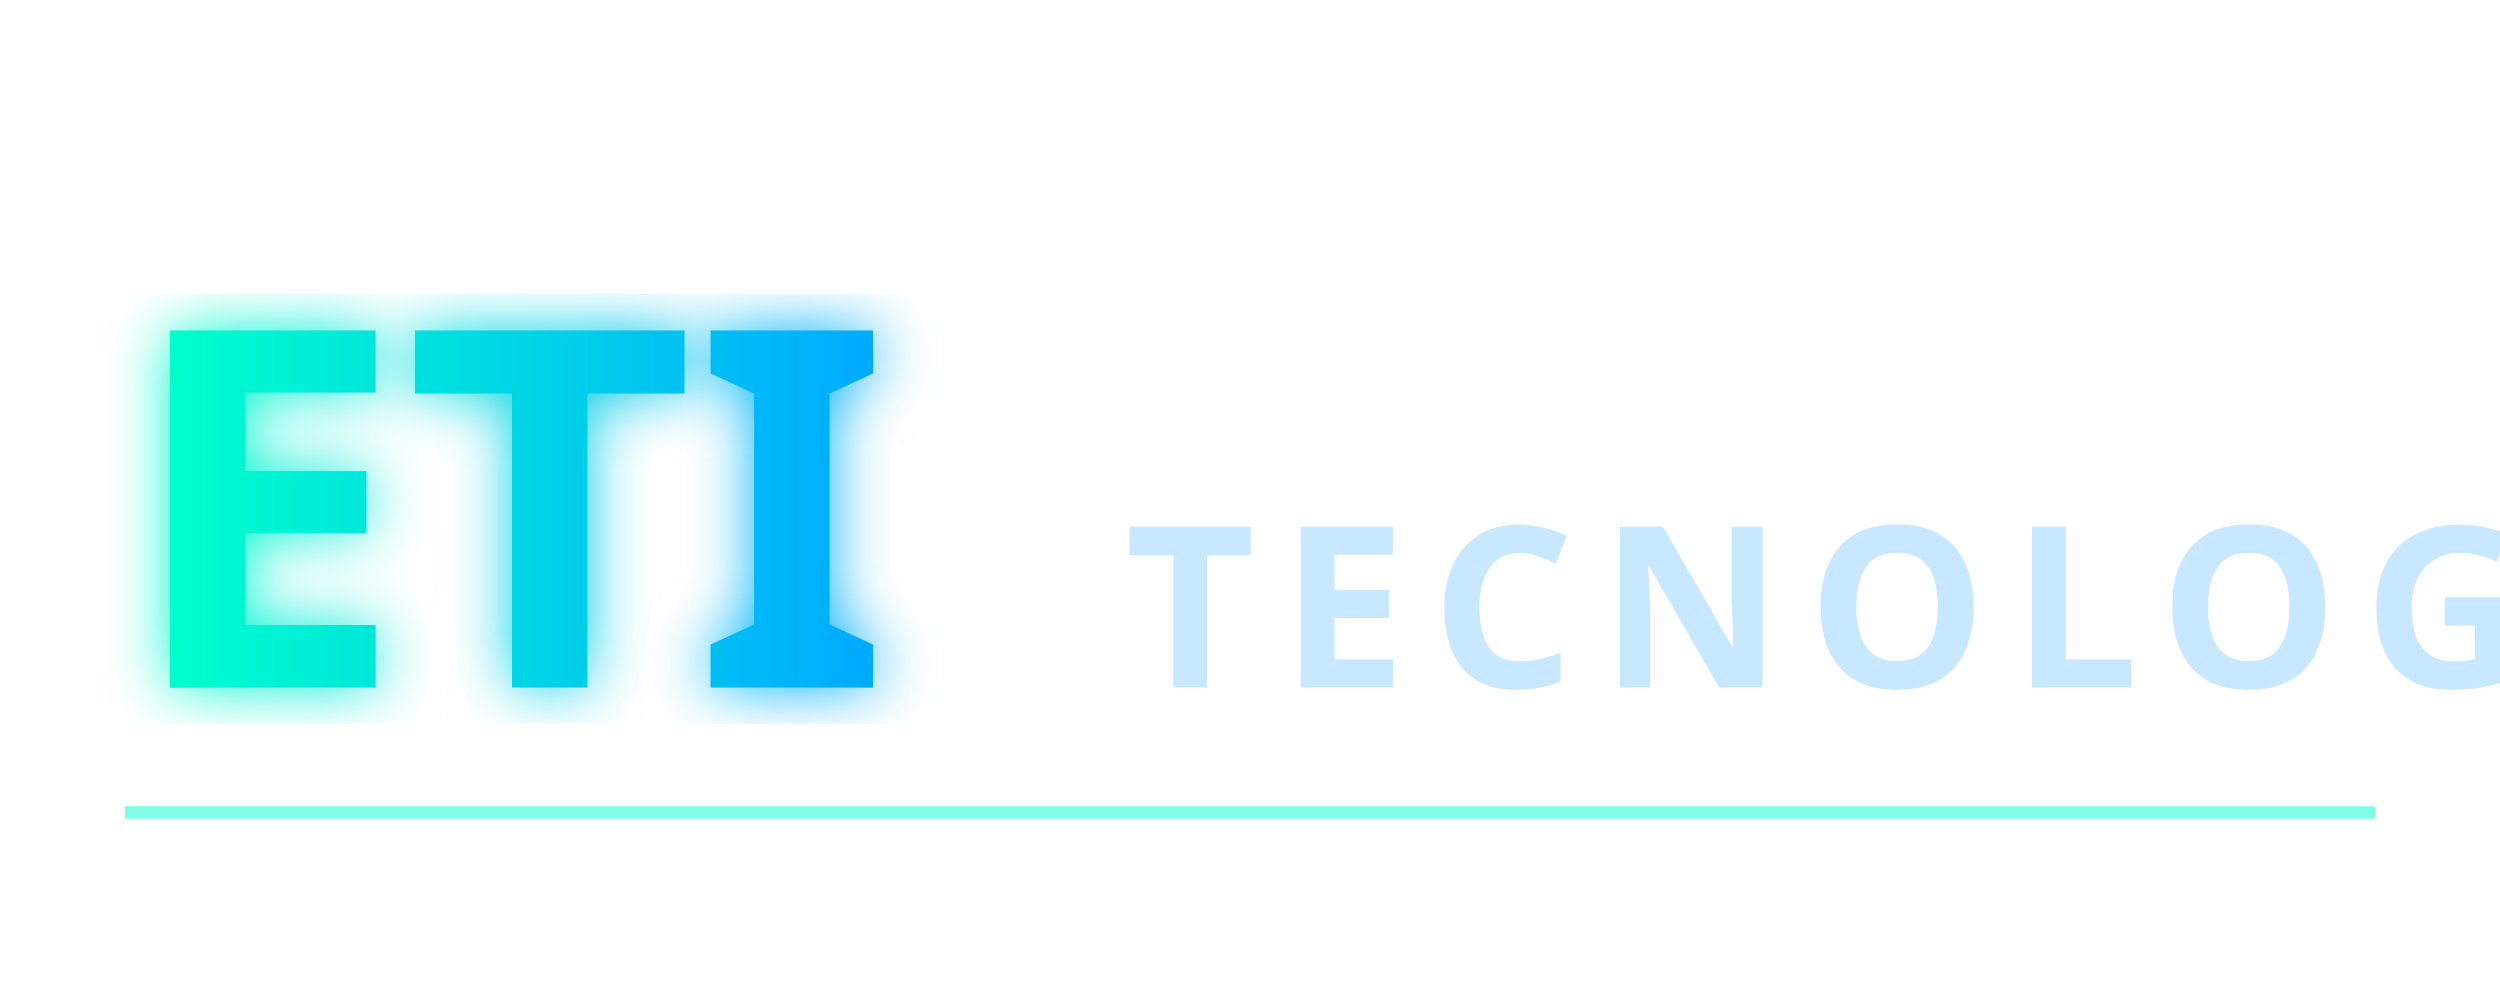
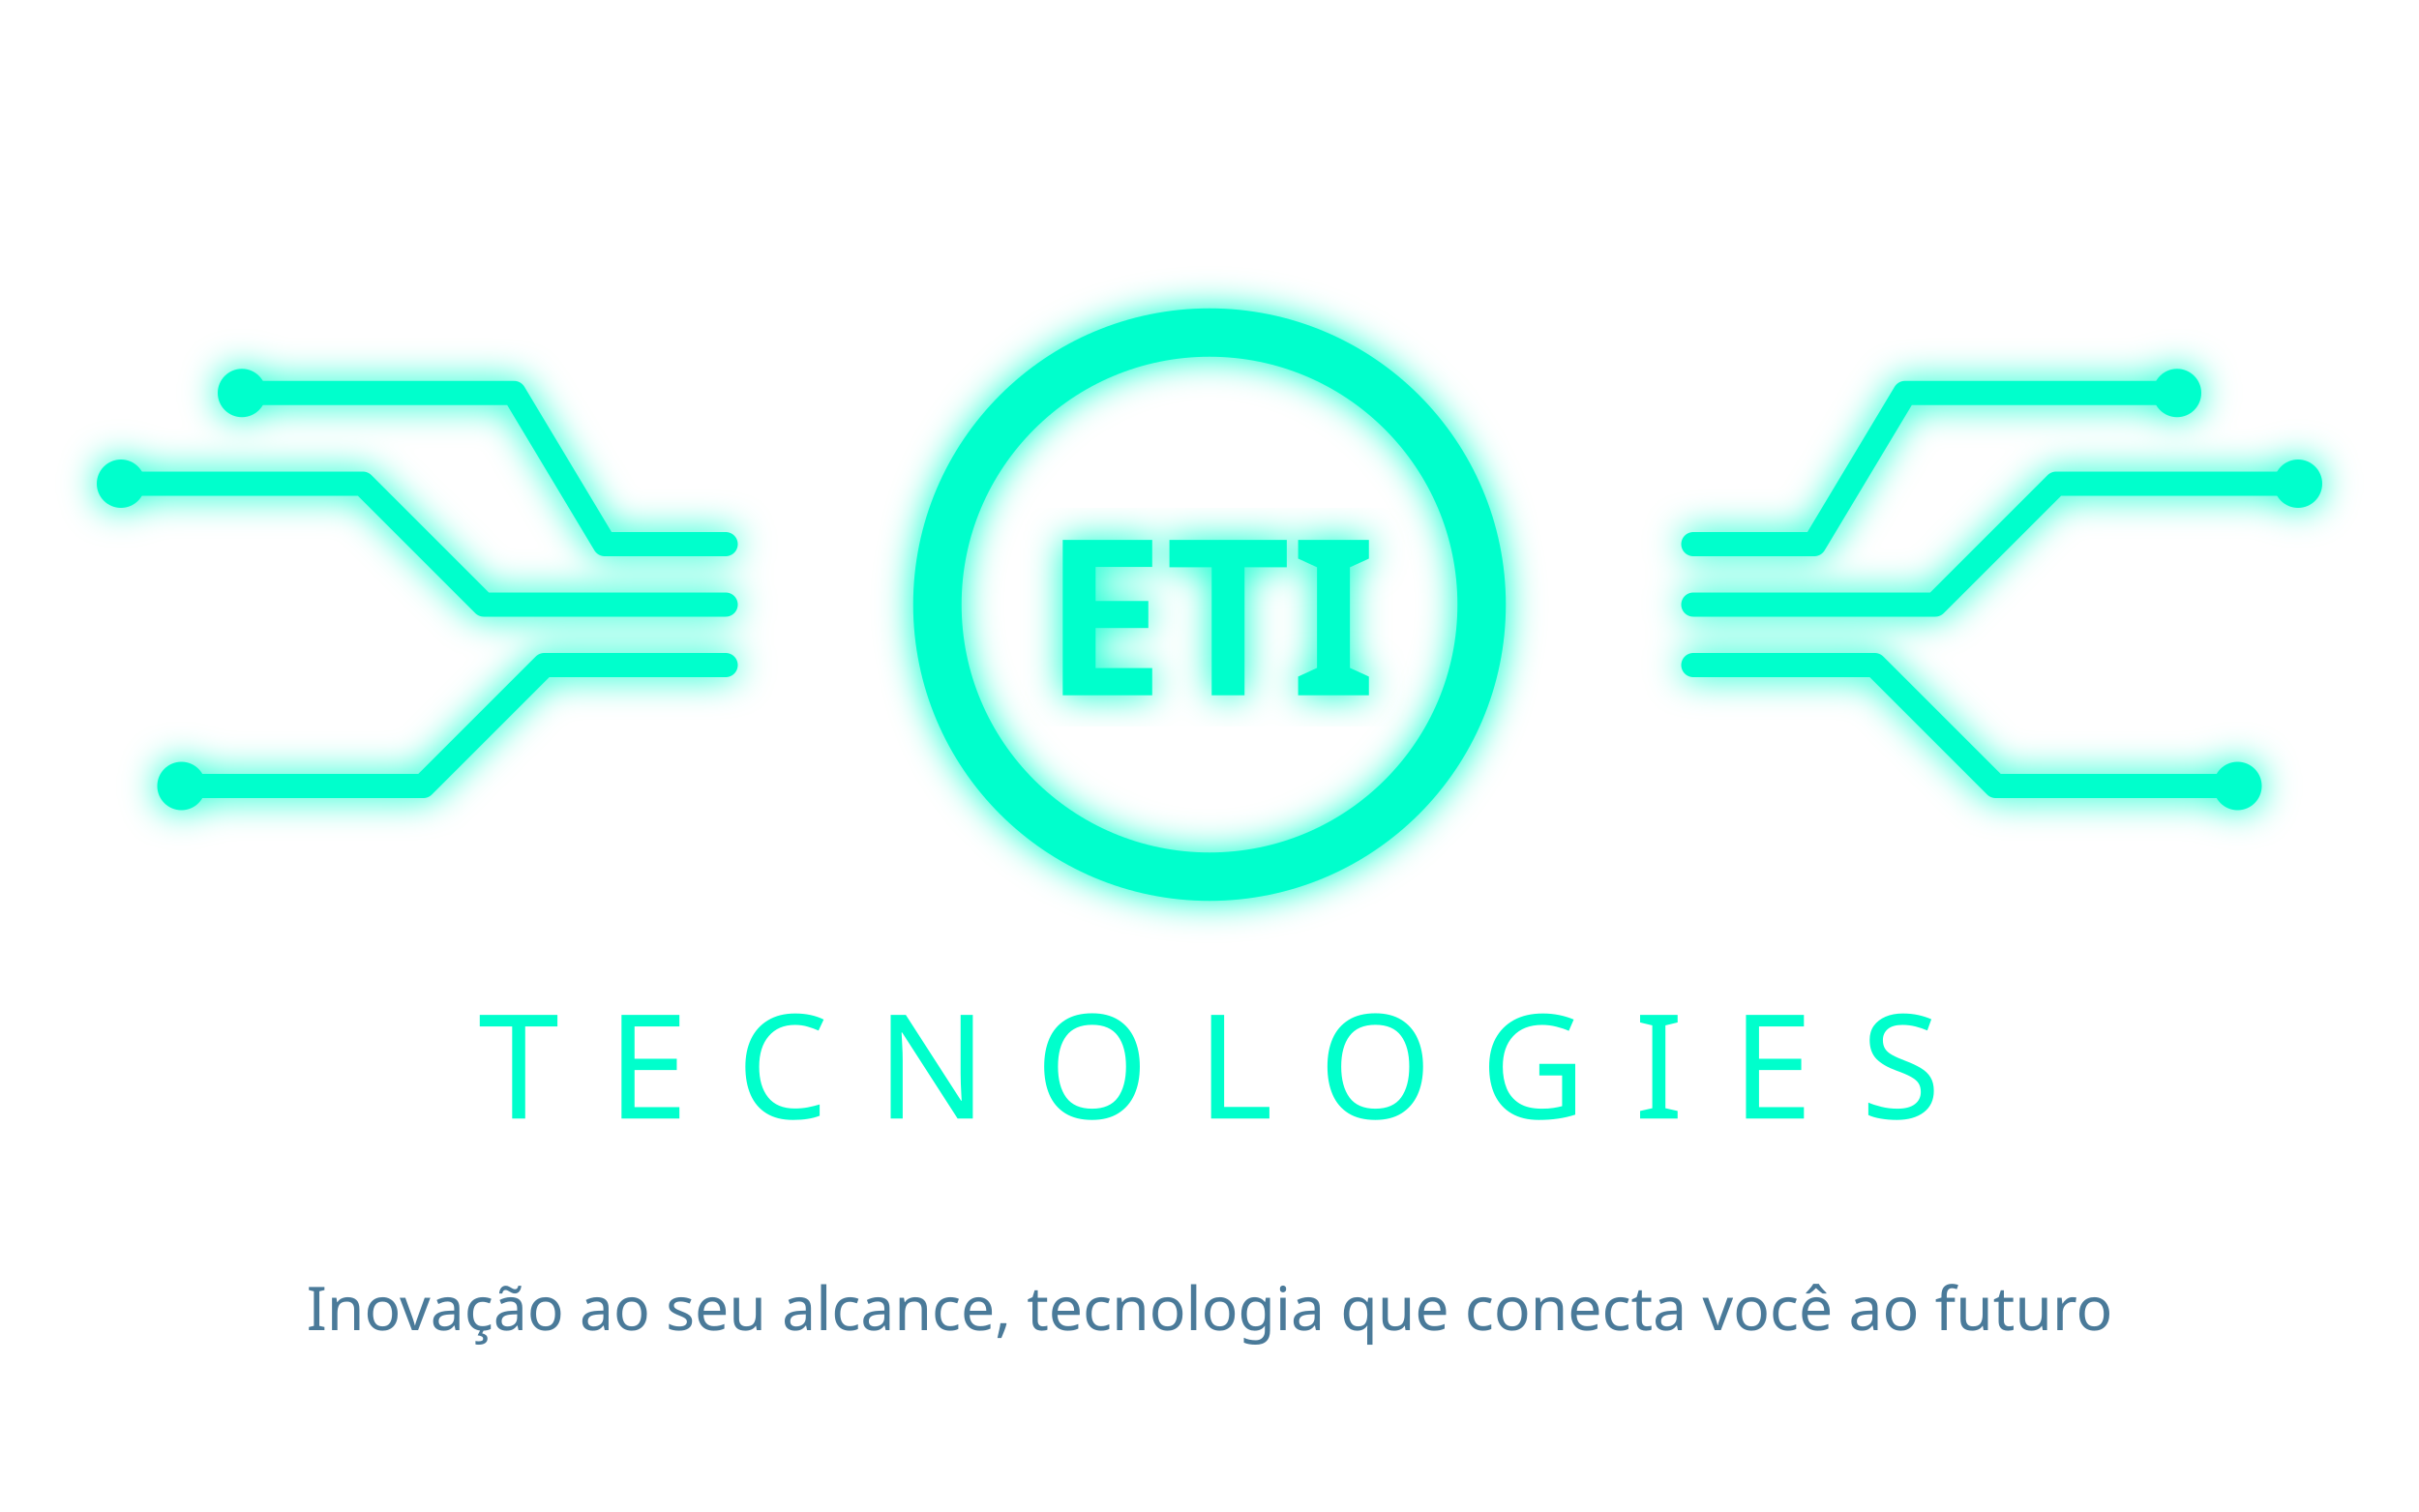
- <svg xmlns="http://www.w3.org/2000/svg" width="200" height="80" viewBox="0 0 200 80">
+ <svg xmlns="http://www.w3.org/2000/svg" width="400" height="250" viewBox="0 0 400 250">
  <defs>
-     <linearGradient id="grad" x1="0%" y1="0%" x2="100%" y2="0%">
-       <stop offset="0%" style="stop-color:#00ffcc;stop-opacity:1" />
-       <stop offset="100%" style="stop-color:#00aaff;stop-opacity:1" />
-     </linearGradient>
-     <filter id="glow">
-       <feGaussianBlur stdDeviation="2.5" result="coloredBlur" />
-       <feMerge>
-         <feMergeNode in="coloredBlur" />
-         <feMergeNode in="SourceGraphic" />
-       </feMerge>
+     <filter id="neonGlow" x="-20%" y="-20%" width="140%" height="140%">
+       <feGaussianBlur stdDeviation="3" result="blur" />
+       <feComposite in="SourceGraphic" in2="blur" operator="over" />
    </filter>
  </defs>
-   <text x="10" y="55" font-family="Orbitron, sans-serif" font-size="40" font-weight="900" fill="url(#grad)" filter="url(#glow)">ETI</text>
-   <text x="90" y="55" font-family="Rajdhani, sans-serif" font-size="18" font-weight="600" fill="#c8e8ff" letter-spacing="2">TECNOLOGIES</text>
-   <path d="M10 65 L190 65" stroke="#00ffcc" stroke-width="1" opacity="0.5" />
+   <g fill="none" stroke="#00ffcc" stroke-width="4" stroke-linecap="round" stroke-linejoin="round" filter="url(#neonGlow)">
+     <path d="M120 100 L80 100 L60 80 L20 80" />
+     <circle cx="20" cy="80" r="4" fill="#00ffcc" stroke="none" />
+     <path d="M120 110 L90 110 L70 130 L30 130" />
+     <circle cx="30" cy="130" r="4" fill="#00ffcc" stroke="none" />
+     <path d="M120 90 L100 90 L85 65 L40 65" />
+     <circle cx="40" cy="65" r="4" fill="#00ffcc" stroke="none" />
+     <path d="M280 100 L320 100 L340 80 L380 80" />
+     <circle cx="380" cy="80" r="4" fill="#00ffcc" stroke="none" />
+     <path d="M280 110 L310 110 L330 130 L370 130" />
+     <circle cx="370" cy="130" r="4" fill="#00ffcc" stroke="none" />
+     <path d="M280 90 L300 90 L315 65 L360 65" />
+     <circle cx="360" cy="65" r="4" fill="#00ffcc" stroke="none" />
+     <circle cx="200" cy="100" r="45" stroke-width="8" />
+   </g>
+   <text x="200" y="115" font-family="Orbitron, sans-serif" font-size="36" font-weight="900" fill="#00ffcc" text-anchor="middle" filter="url(#neonGlow)">ETI</text>
+   <text x="200" y="185" font-family="Orbitron, sans-serif" font-size="24" font-weight="400" fill="#00ffcc" text-anchor="middle" letter-spacing="8">TECNOLOGIES</text>
+   <text x="200" y="220" font-family="Rajdhani, sans-serif" font-size="10" font-weight="300" fill="#4a7a99" text-anchor="middle">Inovação ao seu alcance, tecnologia que conecta você ao futuro</text>
</svg>
